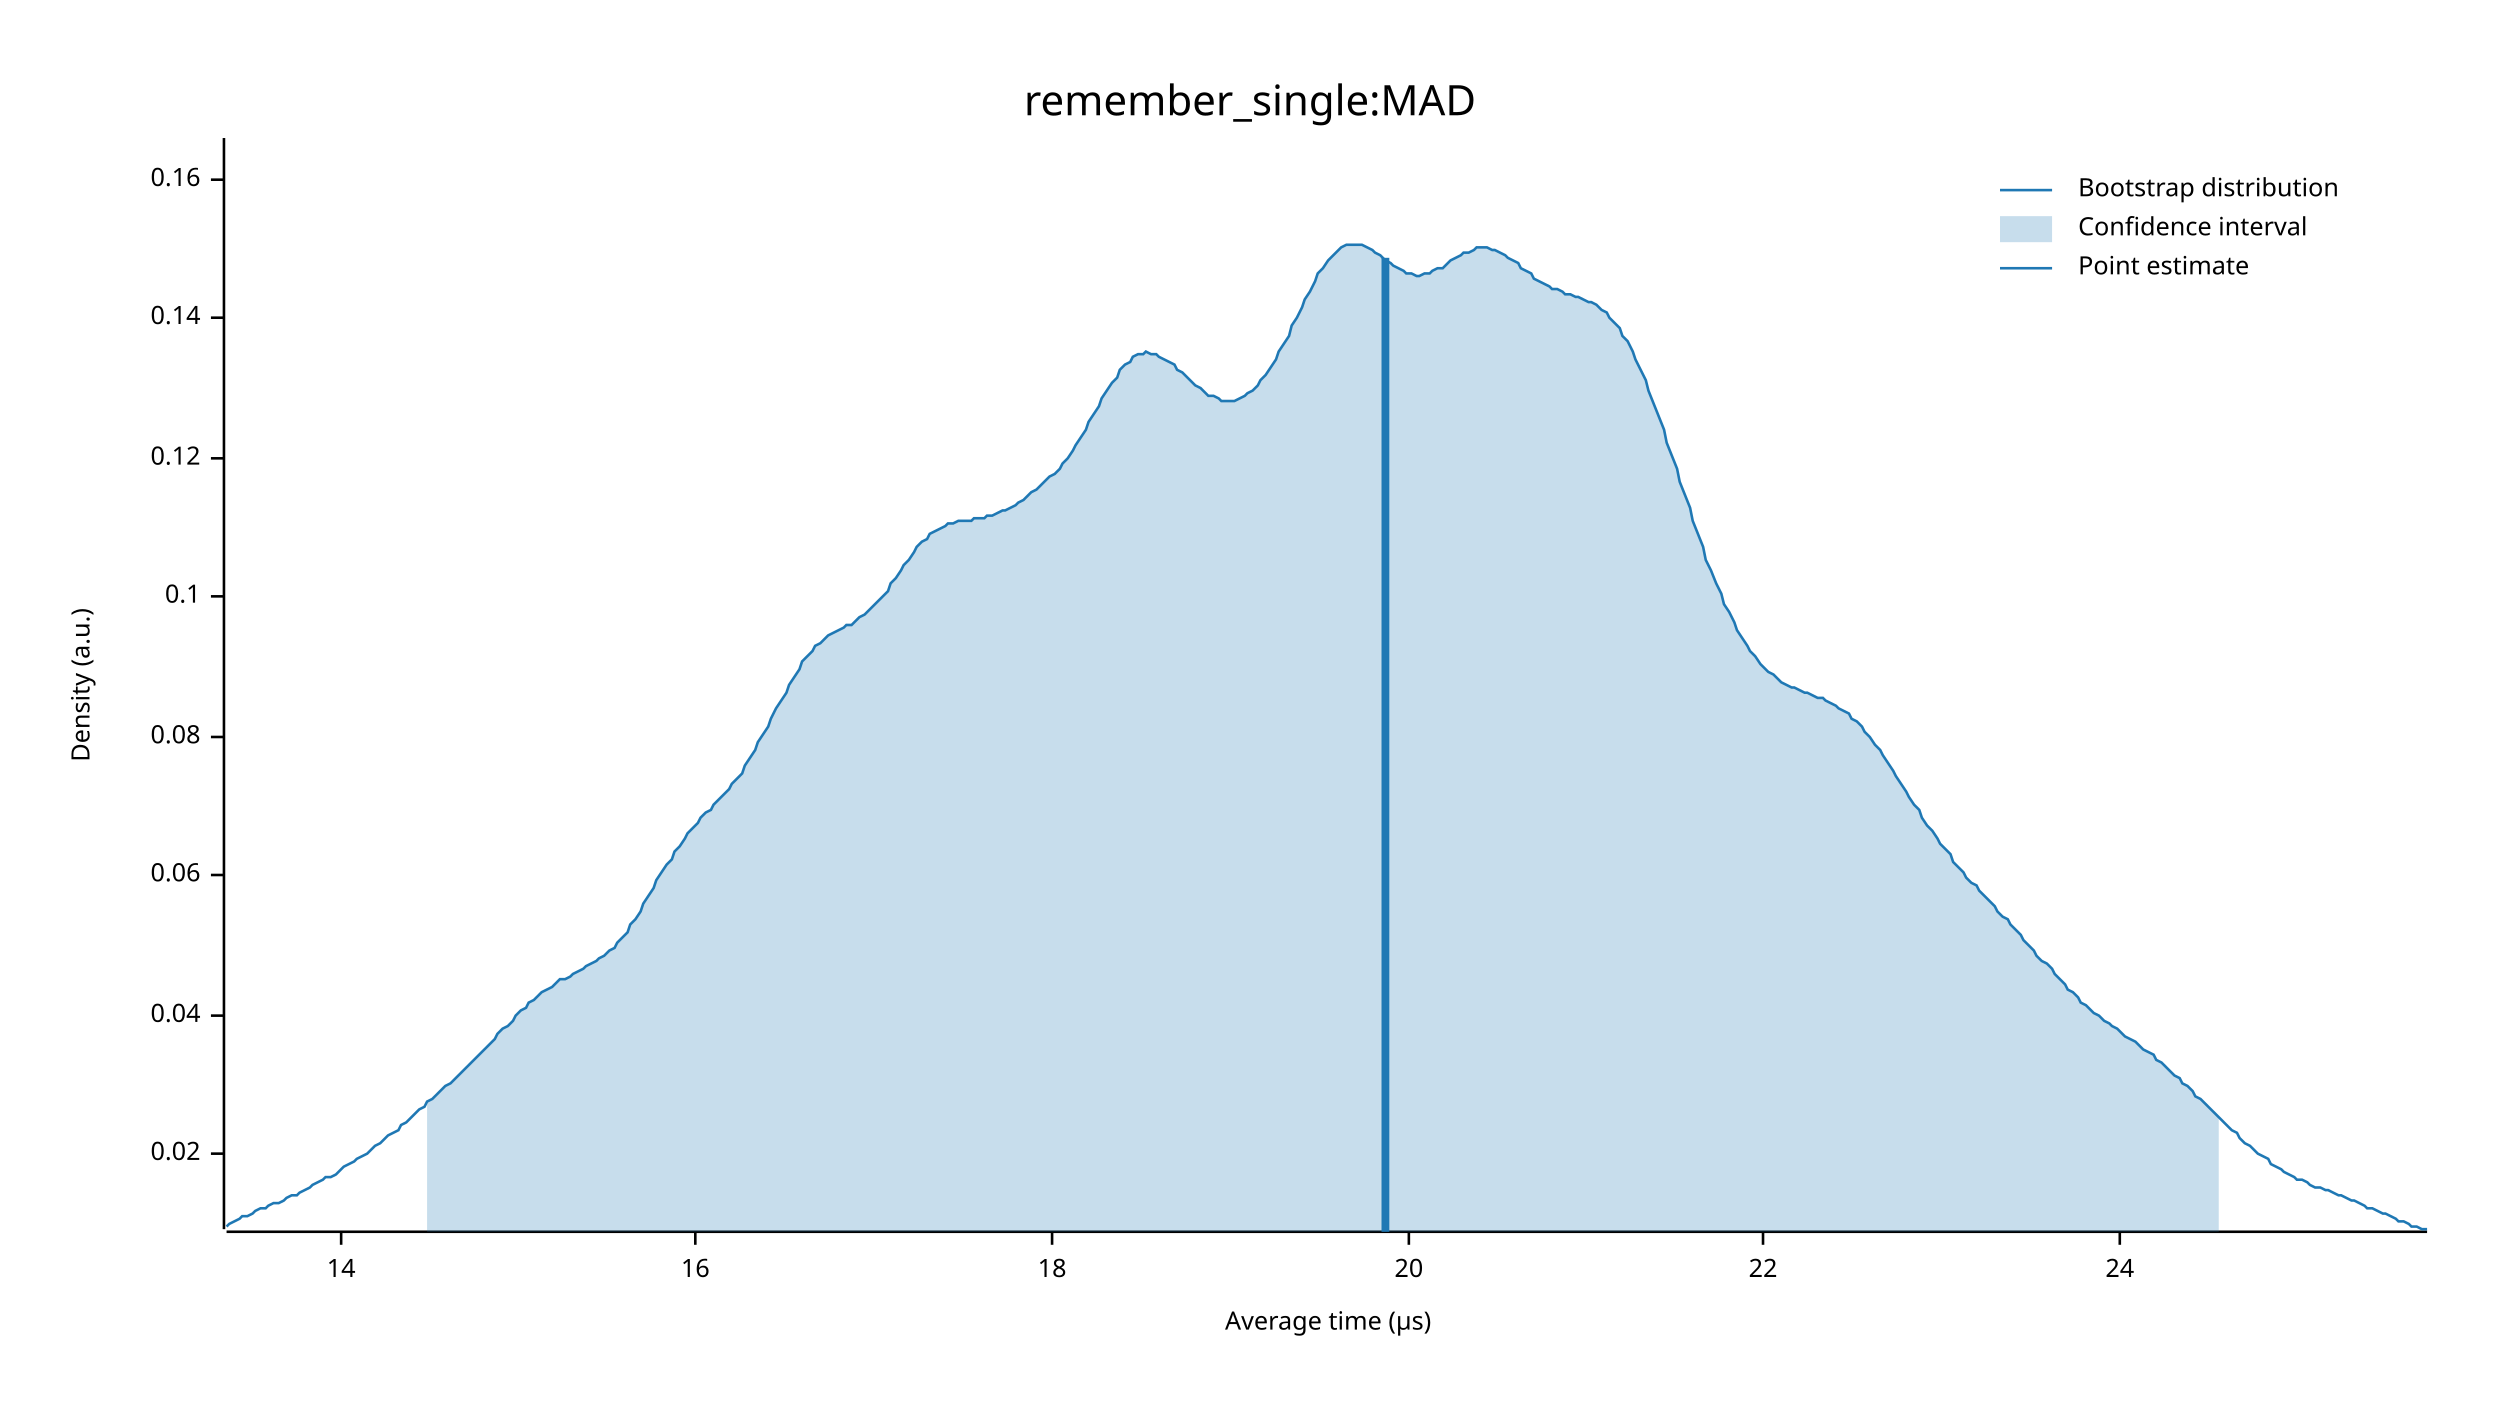
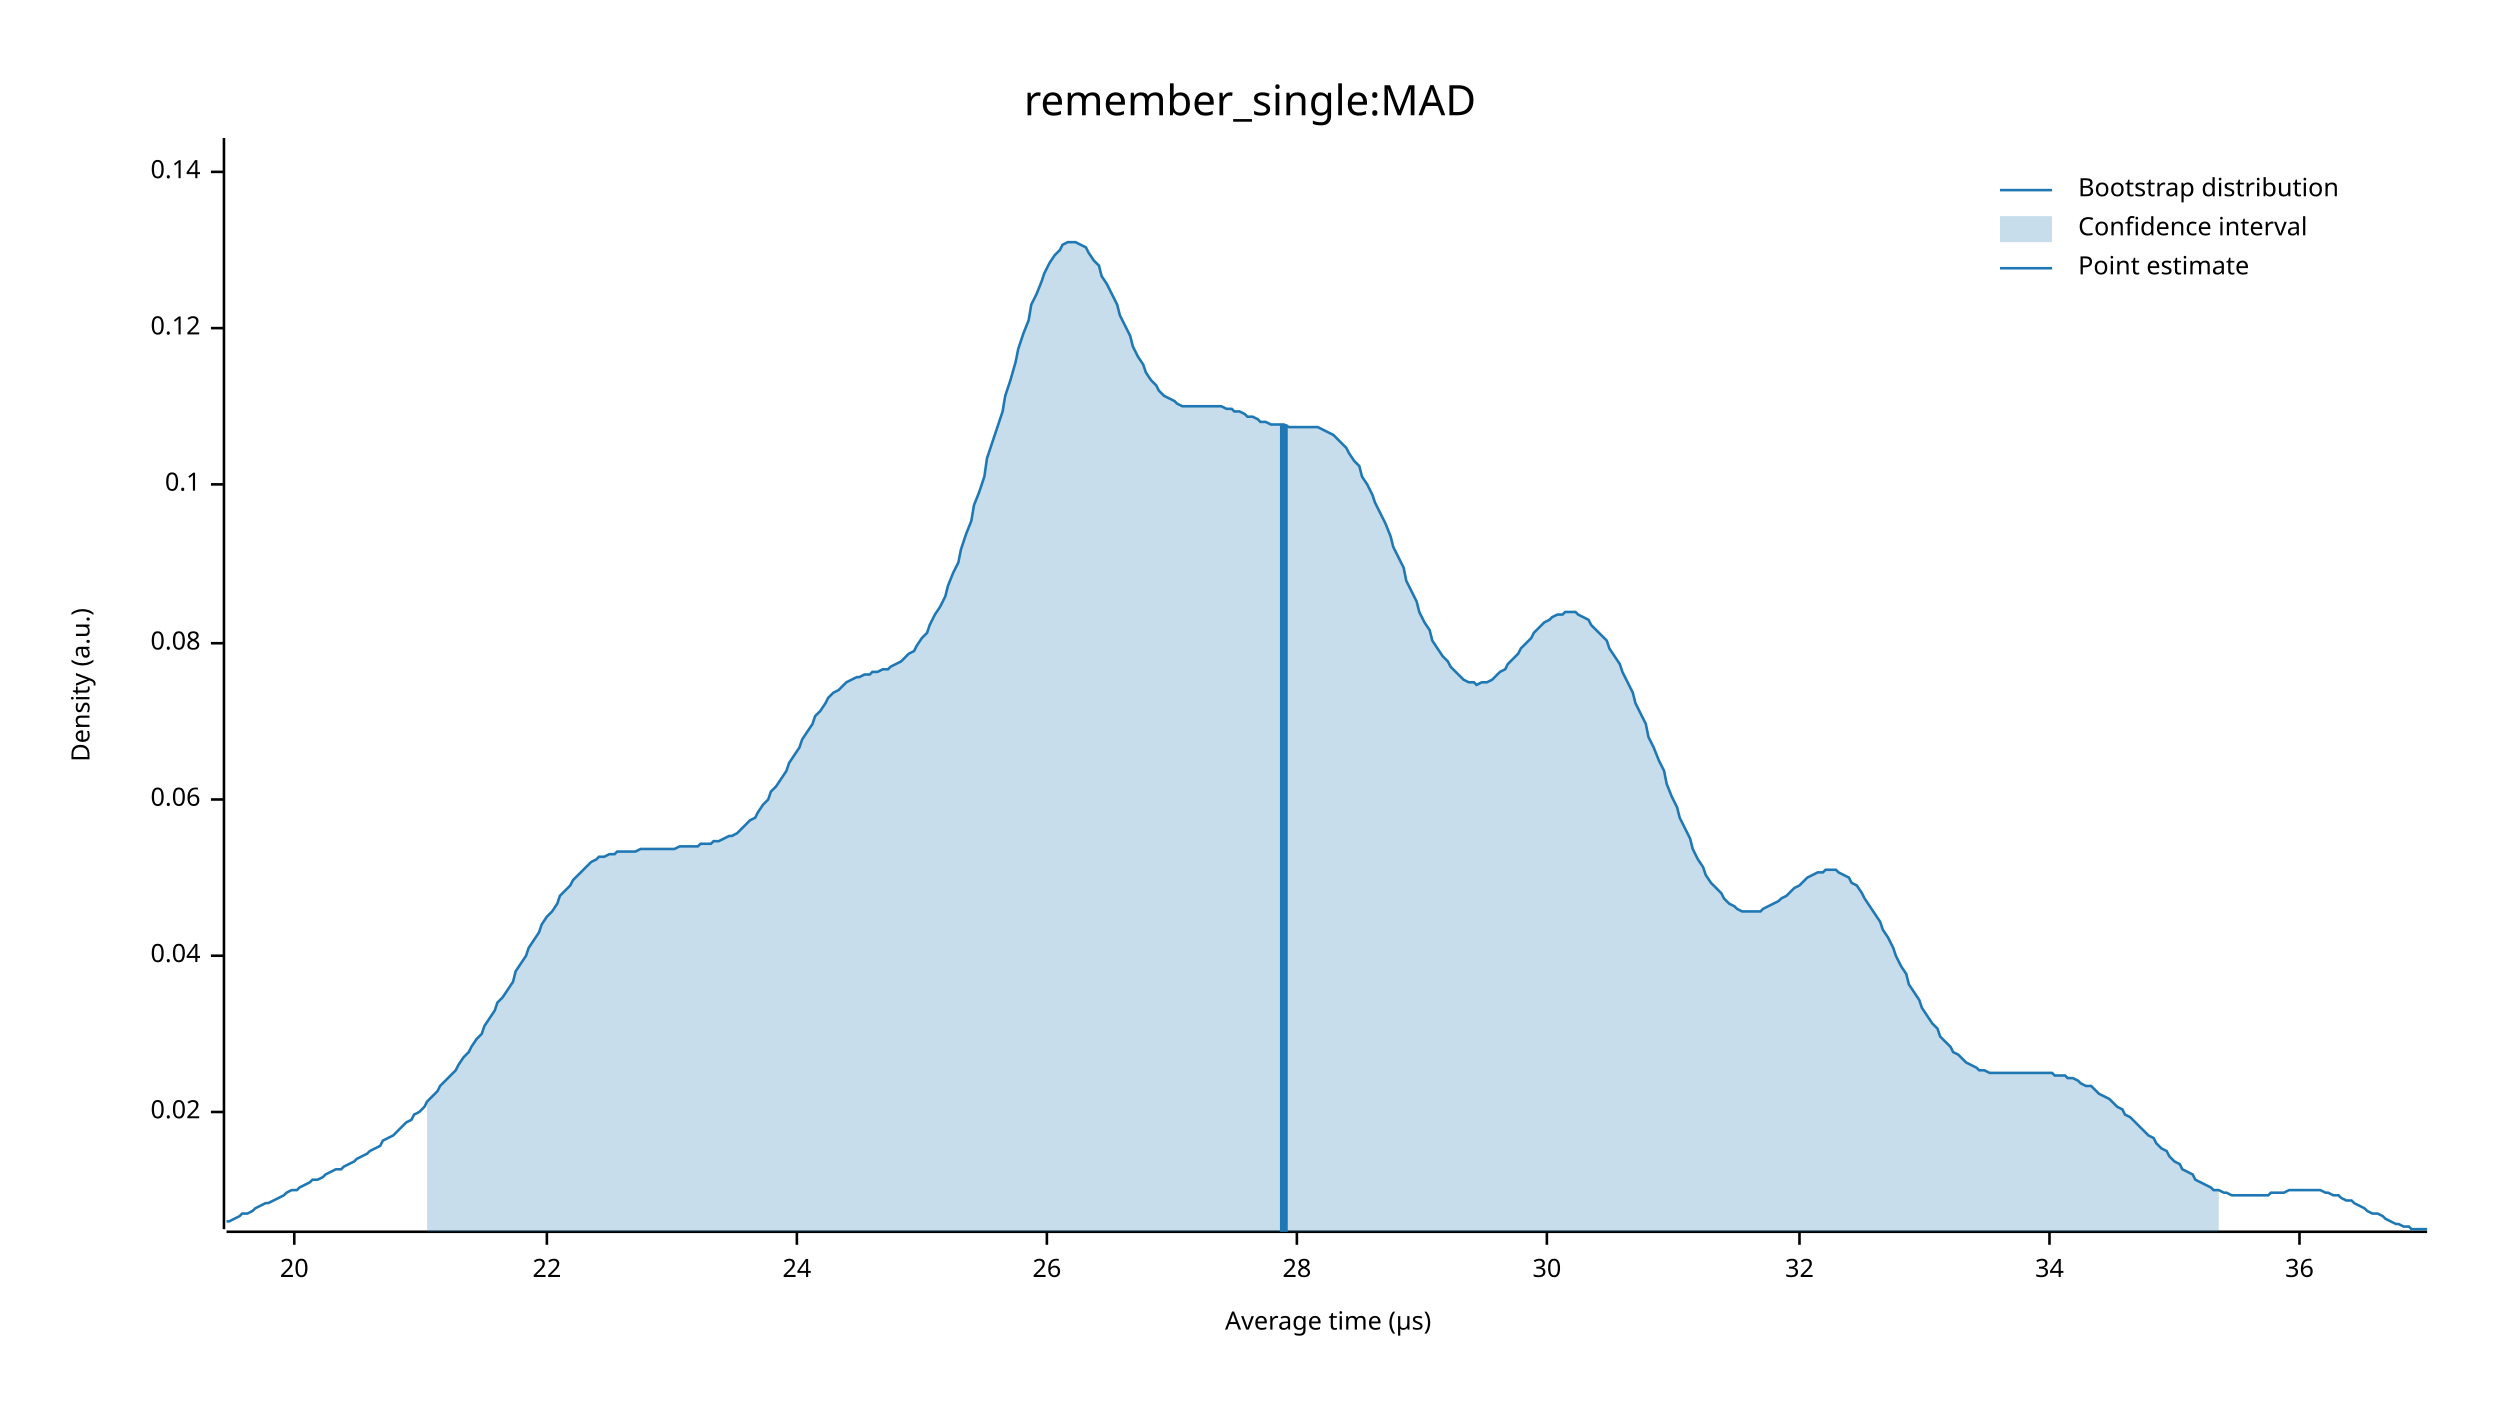
<svg xmlns="http://www.w3.org/2000/svg" width="960" height="540" viewBox="0 0 960 540">
  <text x="480" y="32" dy="0.76em" text-anchor="middle" font-family="sans-serif" font-size="16.129" opacity="1" fill="#000000">
remember_single:MAD
</text>
  <text x="27" y="263" dy="0.76em" text-anchor="middle" font-family="sans-serif" font-size="9.677" opacity="1" fill="#000000" transform="rotate(270, 27, 263)">
Density (a.u.)
</text>
  <text x="510" y="513" dy="-0.5ex" text-anchor="middle" font-family="sans-serif" font-size="9.677" opacity="1" fill="#000000">
Average time (µs)
</text>
  <polyline fill="none" opacity="1" stroke="#000000" stroke-width="1" points="86,53 86,472 " />
-   <text x="77" y="443" dy="0.5ex" text-anchor="end" font-family="sans-serif" font-size="9.677" opacity="1" fill="#000000">
+   <text x="77" y="427" dy="0.5ex" text-anchor="end" font-family="sans-serif" font-size="9.677" opacity="1" fill="#000000">
0.02
</text>
-   <polyline fill="none" opacity="1" stroke="#000000" stroke-width="1" points="81,443 86,443 " />
-   <text x="77" y="390" dy="0.5ex" text-anchor="end" font-family="sans-serif" font-size="9.677" opacity="1" fill="#000000">
+   <polyline fill="none" opacity="1" stroke="#000000" stroke-width="1" points="81,427 86,427 " />
+   <text x="77" y="367" dy="0.5ex" text-anchor="end" font-family="sans-serif" font-size="9.677" opacity="1" fill="#000000">
0.04
</text>
-   <polyline fill="none" opacity="1" stroke="#000000" stroke-width="1" points="81,390 86,390 " />
-   <text x="77" y="336" dy="0.5ex" text-anchor="end" font-family="sans-serif" font-size="9.677" opacity="1" fill="#000000">
+   <polyline fill="none" opacity="1" stroke="#000000" stroke-width="1" points="81,367 86,367 " />
+   <text x="77" y="307" dy="0.5ex" text-anchor="end" font-family="sans-serif" font-size="9.677" opacity="1" fill="#000000">
0.06
</text>
-   <polyline fill="none" opacity="1" stroke="#000000" stroke-width="1" points="81,336 86,336 " />
-   <text x="77" y="283" dy="0.5ex" text-anchor="end" font-family="sans-serif" font-size="9.677" opacity="1" fill="#000000">
+   <polyline fill="none" opacity="1" stroke="#000000" stroke-width="1" points="81,307 86,307 " />
+   <text x="77" y="247" dy="0.5ex" text-anchor="end" font-family="sans-serif" font-size="9.677" opacity="1" fill="#000000">
0.08
</text>
-   <polyline fill="none" opacity="1" stroke="#000000" stroke-width="1" points="81,283 86,283 " />
-   <text x="77" y="229" dy="0.5ex" text-anchor="end" font-family="sans-serif" font-size="9.677" opacity="1" fill="#000000">
+   <polyline fill="none" opacity="1" stroke="#000000" stroke-width="1" points="81,247 86,247 " />
+   <text x="77" y="186" dy="0.5ex" text-anchor="end" font-family="sans-serif" font-size="9.677" opacity="1" fill="#000000">
0.1
</text>
-   <polyline fill="none" opacity="1" stroke="#000000" stroke-width="1" points="81,229 86,229 " />
-   <text x="77" y="176" dy="0.5ex" text-anchor="end" font-family="sans-serif" font-size="9.677" opacity="1" fill="#000000">
+   <polyline fill="none" opacity="1" stroke="#000000" stroke-width="1" points="81,186 86,186 " />
+   <text x="77" y="126" dy="0.5ex" text-anchor="end" font-family="sans-serif" font-size="9.677" opacity="1" fill="#000000">
0.12
</text>
-   <polyline fill="none" opacity="1" stroke="#000000" stroke-width="1" points="81,176 86,176 " />
-   <text x="77" y="122" dy="0.5ex" text-anchor="end" font-family="sans-serif" font-size="9.677" opacity="1" fill="#000000">
+   <polyline fill="none" opacity="1" stroke="#000000" stroke-width="1" points="81,126 86,126 " />
+   <text x="77" y="66" dy="0.5ex" text-anchor="end" font-family="sans-serif" font-size="9.677" opacity="1" fill="#000000">
0.14
</text>
-   <polyline fill="none" opacity="1" stroke="#000000" stroke-width="1" points="81,122 86,122 " />
-   <text x="77" y="69" dy="0.5ex" text-anchor="end" font-family="sans-serif" font-size="9.677" opacity="1" fill="#000000">
- 0.16
- </text>
-   <polyline fill="none" opacity="1" stroke="#000000" stroke-width="1" points="81,69 86,69 " />
+   <polyline fill="none" opacity="1" stroke="#000000" stroke-width="1" points="81,66 86,66 " />
  <polyline fill="none" opacity="1" stroke="#000000" stroke-width="1" points="87,473 932,473 " />
-   <text x="131" y="483" dy="0.76em" text-anchor="middle" font-family="sans-serif" font-size="9.677" opacity="1" fill="#000000">
- 14
- </text>
-   <polyline fill="none" opacity="1" stroke="#000000" stroke-width="1" points="131,473 131,478 " />
-   <text x="267" y="483" dy="0.76em" text-anchor="middle" font-family="sans-serif" font-size="9.677" opacity="1" fill="#000000">
- 16
- </text>
-   <polyline fill="none" opacity="1" stroke="#000000" stroke-width="1" points="267,473 267,478 " />
-   <text x="404" y="483" dy="0.76em" text-anchor="middle" font-family="sans-serif" font-size="9.677" opacity="1" fill="#000000">
- 18
- </text>
-   <polyline fill="none" opacity="1" stroke="#000000" stroke-width="1" points="404,473 404,478 " />
-   <text x="541" y="483" dy="0.76em" text-anchor="middle" font-family="sans-serif" font-size="9.677" opacity="1" fill="#000000">
+   <text x="113" y="483" dy="0.76em" text-anchor="middle" font-family="sans-serif" font-size="9.677" opacity="1" fill="#000000">
20
</text>
-   <polyline fill="none" opacity="1" stroke="#000000" stroke-width="1" points="541,473 541,478 " />
-   <text x="677" y="483" dy="0.76em" text-anchor="middle" font-family="sans-serif" font-size="9.677" opacity="1" fill="#000000">
+   <polyline fill="none" opacity="1" stroke="#000000" stroke-width="1" points="113,473 113,478 " />
+   <text x="210" y="483" dy="0.76em" text-anchor="middle" font-family="sans-serif" font-size="9.677" opacity="1" fill="#000000">
22
</text>
-   <polyline fill="none" opacity="1" stroke="#000000" stroke-width="1" points="677,473 677,478 " />
-   <text x="814" y="483" dy="0.76em" text-anchor="middle" font-family="sans-serif" font-size="9.677" opacity="1" fill="#000000">
+   <polyline fill="none" opacity="1" stroke="#000000" stroke-width="1" points="210,473 210,478 " />
+   <text x="306" y="483" dy="0.76em" text-anchor="middle" font-family="sans-serif" font-size="9.677" opacity="1" fill="#000000">
24
</text>
-   <polyline fill="none" opacity="1" stroke="#000000" stroke-width="1" points="814,473 814,478 " />
-   <polyline fill="none" opacity="1" stroke="#1F78B4" stroke-width="1" points="87,471 88,470 90,469 92,468 93,467 95,467 97,466 98,465 100,464 102,464 103,463 105,462 107,462 109,461 110,460 112,459 114,459 115,458 117,457 119,456 120,455 122,454 124,453 125,452 127,452 129,451 131,449 132,448 134,447 136,446 137,445 139,444 141,443 142,442 144,440 146,439 147,438 149,436 151,435 153,434 154,432 156,431 158,429 159,428 161,426 163,425 164,423 166,422 168,420 169,419 171,417 173,416 175,414 176,413 178,411 180,409 181,408 183,406 185,404 186,403 188,401 190,399 191,397 193,395 195,394 197,392 198,390 200,388 202,387 203,385 205,384 207,382 208,381 210,380 212,379 214,377 215,376 217,376 219,375 220,374 222,373 224,372 225,371 227,370 229,369 230,368 232,367 234,365 236,364 237,362 239,360 241,358 242,355 244,353 246,350 247,347 249,344 251,341 252,338 254,335 256,332 258,330 259,327 261,325 263,322 264,320 266,318 268,316 269,314 271,312 273,311 274,309 276,307 278,305 280,303 281,301 283,299 285,297 286,294 288,291 290,288 291,285 293,282 295,279 296,276 298,272 300,269 302,266 303,263 305,260 307,257 308,254 310,252 312,250 313,248 315,247 317,245 318,244 320,243 322,242 324,241 325,240 327,240 329,238 330,237 332,236 334,234 335,233 337,231 339,229 341,227 342,224 344,222 346,219 347,217 349,215 351,212 352,210 354,208 356,207 357,205 359,204 361,203 363,202 364,201 366,201 368,200 369,200 371,200 373,200 374,199 376,199 378,199 379,198 381,198 383,197 385,196 386,196 388,195 390,194 391,193 393,192 395,190 396,189 398,188 400,186 401,185 403,183 405,182 407,180 408,178 410,176 412,173 413,171 415,168 417,165 418,162 420,159 422,156 423,153 425,150 427,147 429,145 430,142 432,140 434,139 435,137 437,136 439,136 440,135 442,136 444,136 445,137 447,138 449,139 451,140 452,142 454,143 456,145 457,146 459,148 461,149 462,150 464,152 466,152 468,153 469,154 471,154 473,154 474,154 476,153 478,152 479,151 481,150 483,148 484,146 486,144 488,141 490,138 491,135 493,132 495,129 496,125 498,122 500,118 501,115 503,112 505,108 506,105 508,103 510,100 512,98 513,97 515,95 517,94 518,94 520,94 522,94 523,94 525,95 527,96 528,97 530,98 532,100 534,101 535,102 537,103 539,104 540,105 542,105 544,106 545,106 547,105 549,105 550,104 552,103 554,103 556,101 557,100 559,99 561,98 562,97 564,97 566,96 567,95 569,95 571,95 573,96 574,96 576,97 578,98 579,99 581,100 583,101 584,103 586,104 588,105 589,107 591,108 593,109 595,110 596,111 598,111 600,112 601,113 603,113 605,114 606,114 608,115 610,116 611,116 613,117 615,119 617,120 618,122 620,124 622,126 623,129 625,131 627,135 628,138 630,142 632,146 633,150 635,155 637,160 639,165 640,170 642,175 644,180 645,185 647,190 649,195 650,200 652,205 654,210 655,215 657,219 659,224 661,228 662,232 664,235 666,239 667,242 669,245 671,248 672,250 674,252 676,255 677,256 679,258 681,259 683,261 684,262 686,263 688,264 689,264 691,265 693,266 694,266 696,267 698,268 700,268 701,269 703,270 705,271 706,272 708,273 710,274 711,276 713,277 715,279 716,281 718,283 720,286 722,288 723,290 725,293 727,296 728,298 730,301 732,304 733,306 735,309 737,311 738,314 740,317 742,319 744,322 745,324 747,326 749,328 750,331 752,333 754,335 755,337 757,339 759,340 760,342 762,344 764,346 766,348 767,350 769,352 771,353 772,355 774,357 776,359 777,361 779,363 781,365 782,367 784,369 786,370 788,372 789,374 791,376 793,378 794,380 796,381 798,383 799,385 801,386 803,388 804,389 806,390 808,392 810,393 811,394 813,395 815,397 816,398 818,399 820,400 821,401 823,403 825,404 827,405 828,407 830,408 832,410 833,411 835,413 837,414 838,416 840,417 842,419 843,421 845,422 847,424 849,426 850,427 852,429 854,431 855,432 857,434 859,435 860,437 862,439 864,440 865,441 867,443 869,444 871,445 872,447 874,448 876,449 877,450 879,451 881,452 882,453 884,453 886,454 887,455 889,456 891,456 893,457 894,457 896,458 898,459 899,459 901,460 903,461 904,461 906,462 908,463 909,464 911,464 913,465 915,466 916,466 918,467 920,468 921,469 923,469 925,470 926,471 928,471 930,472 932,472 " />
-   <polygon opacity="0.25" fill="#1F78B4" points="164,423 166,422 168,420 169,419 171,417 173,416 175,414 176,413 178,411 180,409 181,408 183,406 185,404 186,403 188,401 190,399 191,397 193,395 195,394 197,392 198,390 200,388 202,387 203,385 205,384 207,382 208,381 210,380 212,379 214,377 215,376 217,376 219,375 220,374 222,373 224,372 225,371 227,370 229,369 230,368 232,367 234,365 236,364 237,362 239,360 241,358 242,355 244,353 246,350 247,347 249,344 251,341 252,338 254,335 256,332 258,330 259,327 261,325 263,322 264,320 266,318 268,316 269,314 271,312 273,311 274,309 276,307 278,305 280,303 281,301 283,299 285,297 286,294 288,291 290,288 291,285 293,282 295,279 296,276 298,272 300,269 302,266 303,263 305,260 307,257 308,254 310,252 312,250 313,248 315,247 317,245 318,244 320,243 322,242 324,241 325,240 327,240 329,238 330,237 332,236 334,234 335,233 337,231 339,229 341,227 342,224 344,222 346,219 347,217 349,215 351,212 352,210 354,208 356,207 357,205 359,204 361,203 363,202 364,201 366,201 368,200 369,200 371,200 373,200 374,199 376,199 378,199 379,198 381,198 383,197 385,196 386,196 388,195 390,194 391,193 393,192 395,190 396,189 398,188 400,186 401,185 403,183 405,182 407,180 408,178 410,176 412,173 413,171 415,168 417,165 418,162 420,159 422,156 423,153 425,150 427,147 429,145 430,142 432,140 434,139 435,137 437,136 439,136 440,135 442,136 444,136 445,137 447,138 449,139 451,140 452,142 454,143 456,145 457,146 459,148 461,149 462,150 464,152 466,152 468,153 469,154 471,154 473,154 474,154 476,153 478,152 479,151 481,150 483,148 484,146 486,144 488,141 490,138 491,135 493,132 495,129 496,125 498,122 500,118 501,115 503,112 505,108 506,105 508,103 510,100 512,98 513,97 515,95 517,94 518,94 520,94 522,94 523,94 525,95 527,96 528,97 530,98 532,100 534,101 535,102 537,103 539,104 540,105 542,105 544,106 545,106 547,105 549,105 550,104 552,103 554,103 556,101 557,100 559,99 561,98 562,97 564,97 566,96 567,95 569,95 571,95 573,96 574,96 576,97 578,98 579,99 581,100 583,101 584,103 586,104 588,105 589,107 591,108 593,109 595,110 596,111 598,111 600,112 601,113 603,113 605,114 606,114 608,115 610,116 611,116 613,117 615,119 617,120 618,122 620,124 622,126 623,129 625,131 627,135 628,138 630,142 632,146 633,150 635,155 637,160 639,165 640,170 642,175 644,180 645,185 647,190 649,195 650,200 652,205 654,210 655,215 657,219 659,224 661,228 662,232 664,235 666,239 667,242 669,245 671,248 672,250 674,252 676,255 677,256 679,258 681,259 683,261 684,262 686,263 688,264 689,264 691,265 693,266 694,266 696,267 698,268 700,268 701,269 703,270 705,271 706,272 708,273 710,274 711,276 713,277 715,279 716,281 718,283 720,286 722,288 723,290 725,293 727,296 728,298 730,301 732,304 733,306 735,309 737,311 738,314 740,317 742,319 744,322 745,324 747,326 749,328 750,331 752,333 754,335 755,337 757,339 759,340 760,342 762,344 764,346 766,348 767,350 769,352 771,353 772,355 774,357 776,359 777,361 779,363 781,365 782,367 784,369 786,370 788,372 789,374 791,376 793,378 794,380 796,381 798,383 799,385 801,386 803,388 804,389 806,390 808,392 810,393 811,394 813,395 815,397 816,398 818,399 820,400 821,401 823,403 825,404 827,405 828,407 830,408 832,410 833,411 835,413 837,414 838,416 840,417 842,419 843,421 845,422 847,424 849,426 850,427 852,429 852,473 164,473 " />
-   <polyline fill="none" opacity="1" stroke="#1F78B4" stroke-width="3" points="532,473 532,99 " />
+   <polyline fill="none" opacity="1" stroke="#000000" stroke-width="1" points="306,473 306,478 " />
+   <text x="402" y="483" dy="0.76em" text-anchor="middle" font-family="sans-serif" font-size="9.677" opacity="1" fill="#000000">
+ 26
+ </text>
+   <polyline fill="none" opacity="1" stroke="#000000" stroke-width="1" points="402,473 402,478 " />
+   <text x="498" y="483" dy="0.76em" text-anchor="middle" font-family="sans-serif" font-size="9.677" opacity="1" fill="#000000">
+ 28
+ </text>
+   <polyline fill="none" opacity="1" stroke="#000000" stroke-width="1" points="498,473 498,478 " />
+   <text x="594" y="483" dy="0.76em" text-anchor="middle" font-family="sans-serif" font-size="9.677" opacity="1" fill="#000000">
+ 30
+ </text>
+   <polyline fill="none" opacity="1" stroke="#000000" stroke-width="1" points="594,473 594,478 " />
+   <text x="691" y="483" dy="0.76em" text-anchor="middle" font-family="sans-serif" font-size="9.677" opacity="1" fill="#000000">
+ 32
+ </text>
+   <polyline fill="none" opacity="1" stroke="#000000" stroke-width="1" points="691,473 691,478 " />
+   <text x="787" y="483" dy="0.76em" text-anchor="middle" font-family="sans-serif" font-size="9.677" opacity="1" fill="#000000">
+ 34
+ </text>
+   <polyline fill="none" opacity="1" stroke="#000000" stroke-width="1" points="787,473 787,478 " />
+   <text x="883" y="483" dy="0.76em" text-anchor="middle" font-family="sans-serif" font-size="9.677" opacity="1" fill="#000000">
+ 36
+ </text>
+   <polyline fill="none" opacity="1" stroke="#000000" stroke-width="1" points="883,473 883,478 " />
+   <polyline fill="none" opacity="1" stroke="#1F78B4" stroke-width="1" points="87,469 88,469 90,468 92,467 93,466 95,466 97,465 98,464 100,463 102,462 103,462 105,461 107,460 109,459 110,458 112,457 114,457 115,456 117,455 119,454 120,453 122,453 124,452 125,451 127,450 129,449 131,449 132,448 134,447 136,446 137,445 139,444 141,443 142,442 144,441 146,440 147,438 149,437 151,436 153,434 154,433 156,431 158,430 159,428 161,427 163,425 164,423 166,421 168,419 169,417 171,415 173,413 175,411 176,409 178,406 180,404 181,402 183,399 185,397 186,394 188,391 190,388 191,385 193,383 195,380 197,377 198,373 200,370 202,367 203,364 205,361 207,358 208,355 210,352 212,350 214,347 215,344 217,342 219,340 220,338 222,336 224,334 225,333 227,331 229,330 230,329 232,329 234,328 236,328 237,327 239,327 241,327 242,327 244,327 246,326 247,326 249,326 251,326 252,326 254,326 256,326 258,326 259,326 261,325 263,325 264,325 266,325 268,325 269,324 271,324 273,324 274,323 276,323 278,322 280,321 281,321 283,320 285,318 286,317 288,315 290,314 291,312 293,309 295,307 296,304 298,302 300,299 302,296 303,293 305,290 307,287 308,284 310,281 312,278 313,275 315,273 317,270 318,268 320,266 322,265 324,263 325,262 327,261 329,260 330,260 332,259 334,259 335,258 337,258 339,257 341,257 342,256 344,255 346,254 347,253 349,251 351,250 352,248 354,245 356,243 357,240 359,236 361,233 363,229 364,225 366,220 368,216 369,211 371,205 373,200 374,194 376,189 378,183 379,176 381,170 383,164 385,158 386,152 388,146 390,139 391,134 393,128 395,123 396,117 398,113 400,108 401,105 403,101 405,98 407,96 408,94 410,93 412,93 413,93 415,94 417,95 418,97 420,100 422,102 423,106 425,109 427,113 429,117 430,121 432,125 434,129 435,133 437,137 439,140 440,143 442,146 444,148 445,150 447,152 449,153 451,154 452,155 454,156 456,156 457,156 459,156 461,156 462,156 464,156 466,156 468,156 469,156 471,157 473,157 474,158 476,158 478,159 479,160 481,160 483,161 484,162 486,162 488,163 490,163 491,163 493,163 495,164 496,164 498,164 500,164 501,164 503,164 505,164 506,164 508,165 510,166 512,167 513,168 515,170 517,172 518,174 520,177 522,179 523,183 525,186 527,190 528,193 530,197 532,201 534,206 535,210 537,214 539,218 540,223 542,227 544,231 545,235 547,239 549,242 550,246 552,249 554,252 556,254 557,256 559,258 561,260 562,261 564,262 566,262 567,263 569,262 571,262 573,261 574,260 576,258 578,257 579,255 581,253 583,251 584,249 586,247 588,245 589,243 591,241 593,239 595,238 596,237 598,236 600,236 601,235 603,235 605,235 606,236 608,237 610,238 611,240 613,242 615,244 617,246 618,249 620,252 622,255 623,258 625,262 627,266 628,270 630,274 632,278 633,283 635,287 637,292 639,296 640,301 642,306 644,310 645,314 647,318 649,322 650,326 652,330 654,333 655,336 657,339 659,341 661,343 662,345 664,347 666,348 667,349 669,350 671,350 672,350 674,350 676,350 677,349 679,348 681,347 683,346 684,345 686,344 688,342 689,341 691,340 693,338 694,337 696,336 698,335 700,335 701,334 703,334 705,334 706,335 708,336 710,337 711,339 713,340 715,343 716,345 718,348 720,351 722,354 723,357 725,360 727,364 728,367 730,371 732,374 733,378 735,381 737,384 738,387 740,390 742,393 744,395 745,398 747,400 749,402 750,404 752,405 754,407 755,408 757,409 759,410 760,411 762,411 764,412 766,412 767,412 769,412 771,412 772,412 774,412 776,412 777,412 779,412 781,412 782,412 784,412 786,412 788,412 789,413 791,413 793,413 794,414 796,414 798,415 799,416 801,417 803,417 804,418 806,420 808,421 810,422 811,423 813,425 815,426 816,428 818,429 820,431 821,432 823,434 825,436 827,437 828,439 830,441 832,442 833,444 835,446 837,447 838,449 840,450 842,451 843,453 845,454 847,455 849,456 850,457 852,457 854,458 855,458 857,459 859,459 860,459 862,459 864,459 865,459 867,459 869,459 871,459 872,458 874,458 876,458 877,458 879,457 881,457 882,457 884,457 886,457 887,457 889,457 891,457 893,458 894,458 896,459 898,459 899,460 901,461 903,461 904,462 906,463 908,464 909,465 911,466 913,466 915,467 916,468 918,469 920,470 921,470 923,471 925,471 926,472 928,472 930,472 932,472 " />
+   <polygon opacity="0.25" fill="#1F78B4" points="164,423 166,421 168,419 169,417 171,415 173,413 175,411 176,409 178,406 180,404 181,402 183,399 185,397 186,394 188,391 190,388 191,385 193,383 195,380 197,377 198,373 200,370 202,367 203,364 205,361 207,358 208,355 210,352 212,350 214,347 215,344 217,342 219,340 220,338 222,336 224,334 225,333 227,331 229,330 230,329 232,329 234,328 236,328 237,327 239,327 241,327 242,327 244,327 246,326 247,326 249,326 251,326 252,326 254,326 256,326 258,326 259,326 261,325 263,325 264,325 266,325 268,325 269,324 271,324 273,324 274,323 276,323 278,322 280,321 281,321 283,320 285,318 286,317 288,315 290,314 291,312 293,309 295,307 296,304 298,302 300,299 302,296 303,293 305,290 307,287 308,284 310,281 312,278 313,275 315,273 317,270 318,268 320,266 322,265 324,263 325,262 327,261 329,260 330,260 332,259 334,259 335,258 337,258 339,257 341,257 342,256 344,255 346,254 347,253 349,251 351,250 352,248 354,245 356,243 357,240 359,236 361,233 363,229 364,225 366,220 368,216 369,211 371,205 373,200 374,194 376,189 378,183 379,176 381,170 383,164 385,158 386,152 388,146 390,139 391,134 393,128 395,123 396,117 398,113 400,108 401,105 403,101 405,98 407,96 408,94 410,93 412,93 413,93 415,94 417,95 418,97 420,100 422,102 423,106 425,109 427,113 429,117 430,121 432,125 434,129 435,133 437,137 439,140 440,143 442,146 444,148 445,150 447,152 449,153 451,154 452,155 454,156 456,156 457,156 459,156 461,156 462,156 464,156 466,156 468,156 469,156 471,157 473,157 474,158 476,158 478,159 479,160 481,160 483,161 484,162 486,162 488,163 490,163 491,163 493,163 495,164 496,164 498,164 500,164 501,164 503,164 505,164 506,164 508,165 510,166 512,167 513,168 515,170 517,172 518,174 520,177 522,179 523,183 525,186 527,190 528,193 530,197 532,201 534,206 535,210 537,214 539,218 540,223 542,227 544,231 545,235 547,239 549,242 550,246 552,249 554,252 556,254 557,256 559,258 561,260 562,261 564,262 566,262 567,263 569,262 571,262 573,261 574,260 576,258 578,257 579,255 581,253 583,251 584,249 586,247 588,245 589,243 591,241 593,239 595,238 596,237 598,236 600,236 601,235 603,235 605,235 606,236 608,237 610,238 611,240 613,242 615,244 617,246 618,249 620,252 622,255 623,258 625,262 627,266 628,270 630,274 632,278 633,283 635,287 637,292 639,296 640,301 642,306 644,310 645,314 647,318 649,322 650,326 652,330 654,333 655,336 657,339 659,341 661,343 662,345 664,347 666,348 667,349 669,350 671,350 672,350 674,350 676,350 677,349 679,348 681,347 683,346 684,345 686,344 688,342 689,341 691,340 693,338 694,337 696,336 698,335 700,335 701,334 703,334 705,334 706,335 708,336 710,337 711,339 713,340 715,343 716,345 718,348 720,351 722,354 723,357 725,360 727,364 728,367 730,371 732,374 733,378 735,381 737,384 738,387 740,390 742,393 744,395 745,398 747,400 749,402 750,404 752,405 754,407 755,408 757,409 759,410 760,411 762,411 764,412 766,412 767,412 769,412 771,412 772,412 774,412 776,412 777,412 779,412 781,412 782,412 784,412 786,412 788,412 789,413 791,413 793,413 794,414 796,414 798,415 799,416 801,417 803,417 804,418 806,420 808,421 810,422 811,423 813,425 815,426 816,428 818,429 820,431 821,432 823,434 825,436 827,437 828,439 830,441 832,442 833,444 835,446 837,447 838,449 840,450 842,451 843,453 845,454 847,455 849,456 850,457 852,457 852,473 164,473 " />
+   <polyline fill="none" opacity="1" stroke="#1F78B4" stroke-width="3" points="493,473 493,163 " />
  <text x="798" y="68" dy="0.76em" text-anchor="start" font-family="sans-serif" font-size="9.677" opacity="1" fill="#000000">
Bootstrap distribution
</text>
  <text x="798" y="83" dy="0.76em" text-anchor="start" font-family="sans-serif" font-size="9.677" opacity="1" fill="#000000">
Confidence interval
</text>
  <text x="798" y="98" dy="0.76em" text-anchor="start" font-family="sans-serif" font-size="9.677" opacity="1" fill="#000000">
Point estimate
</text>
  <polyline fill="none" opacity="1" stroke="#1F78B4" stroke-width="1" points="768,73 788,73 " />
  <rect x="768" y="83" width="20" height="10" opacity="0.25" fill="#1F78B4" stroke="none" />
  <polyline fill="none" opacity="1" stroke="#1F78B4" stroke-width="1" points="768,103 788,103 " />
</svg>
